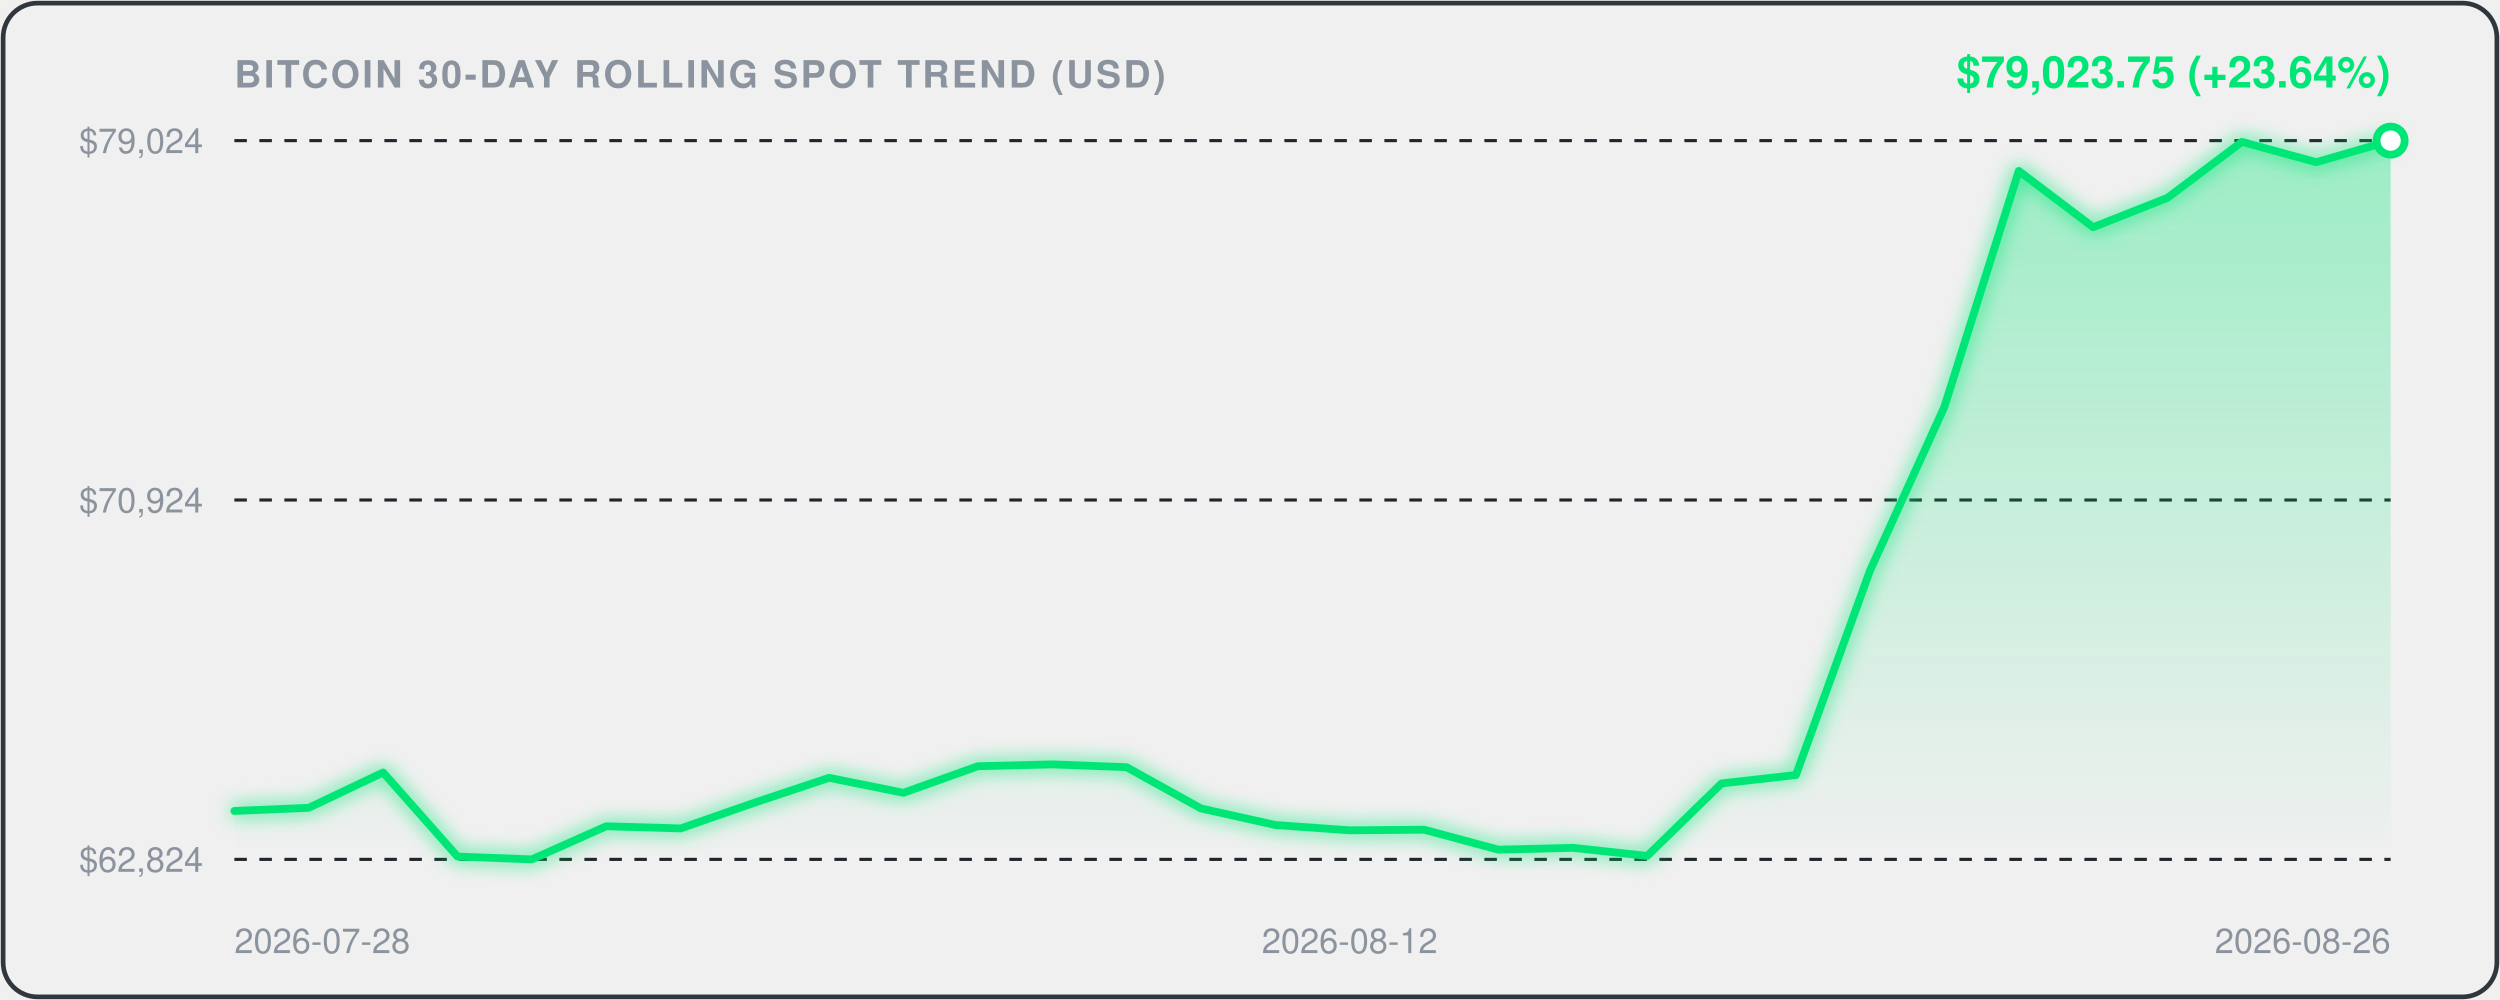
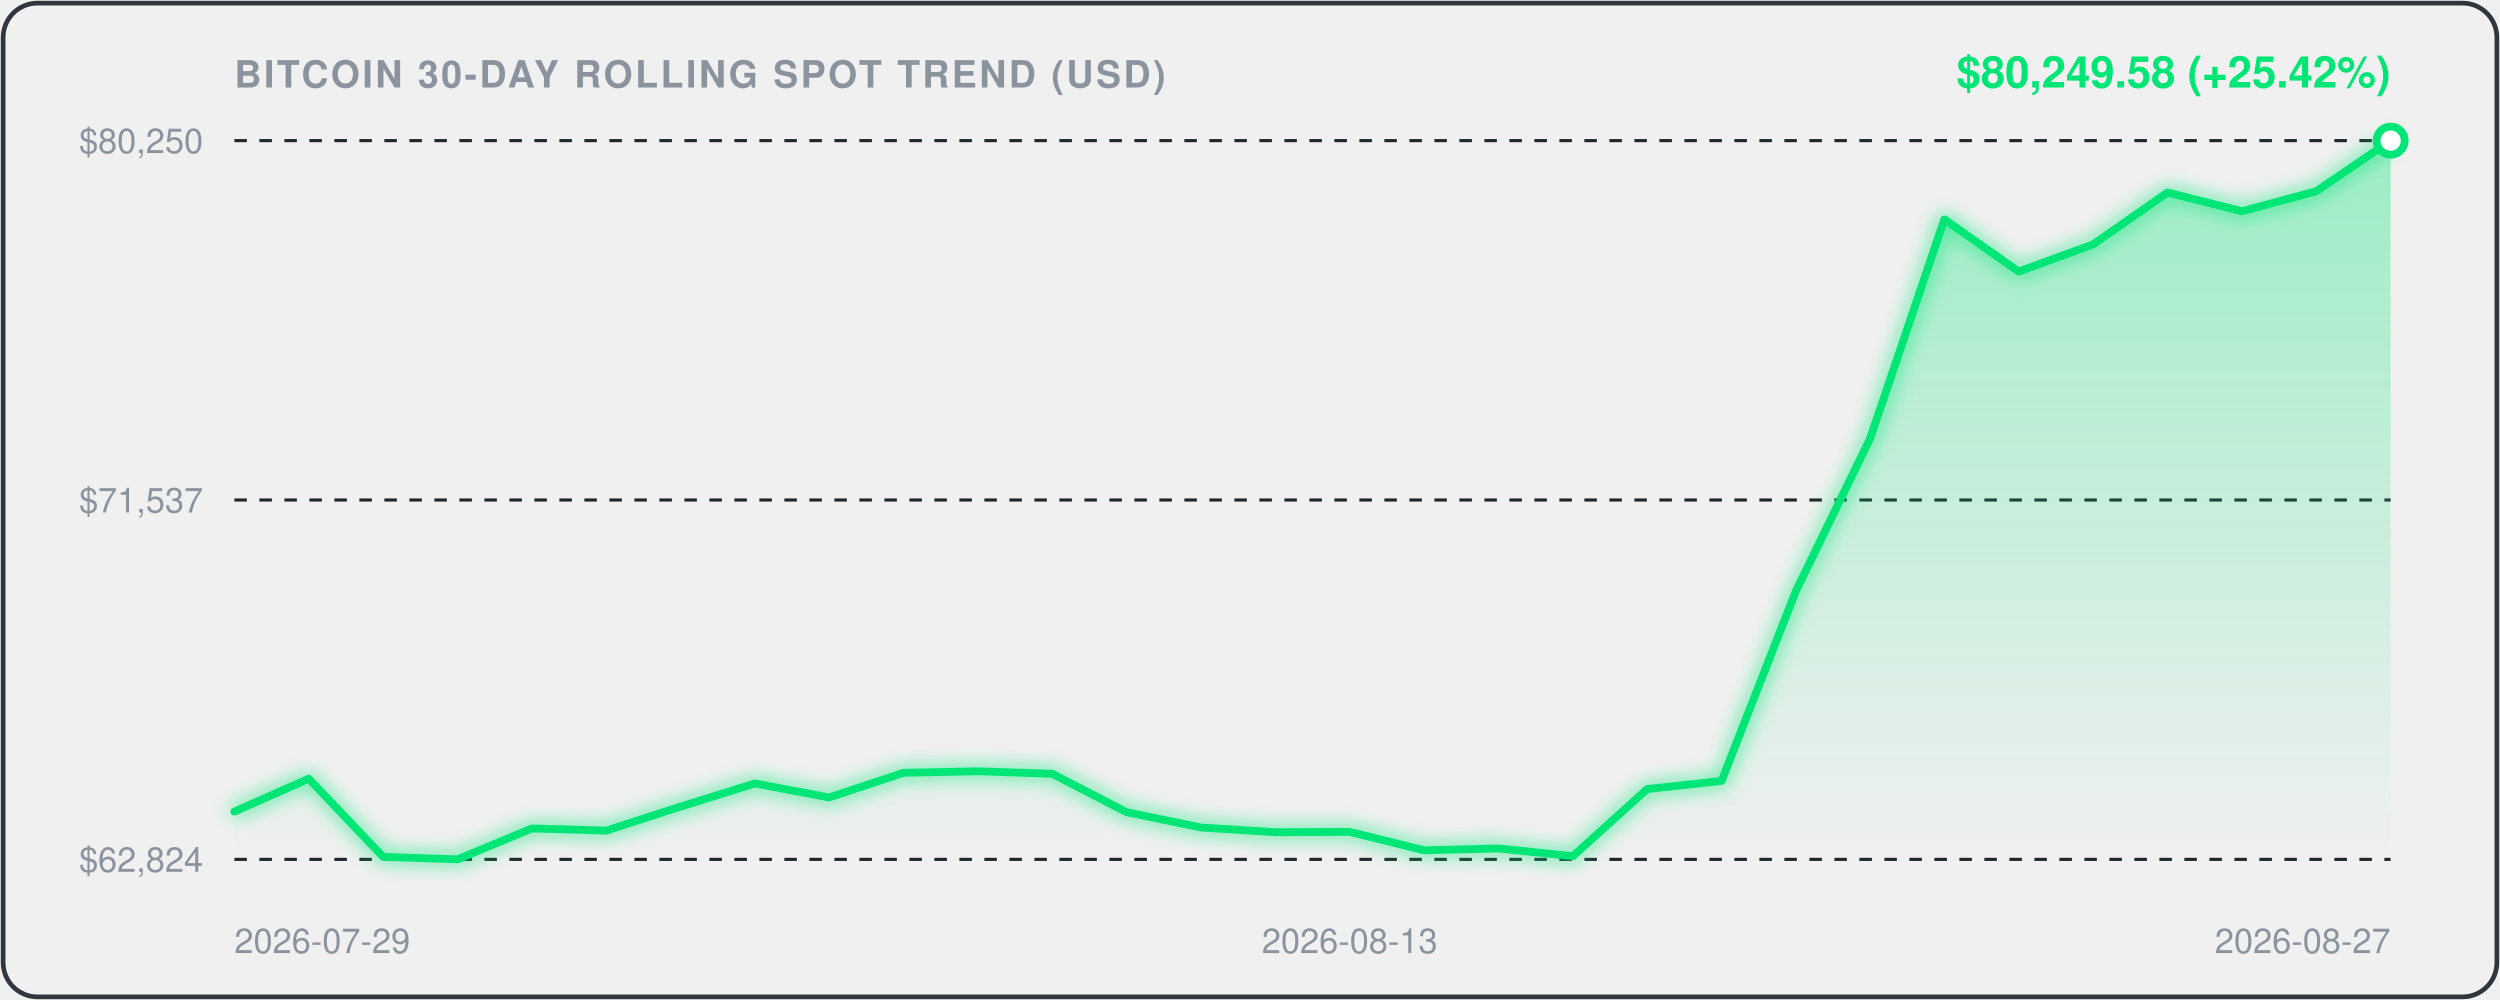
<svg xmlns="http://www.w3.org/2000/svg" viewBox="0 0 800 320" width="100%" height="100%" style="background:#0d1117;border-radius:12px;font-family:-apple-system,BlinkMacSystemFont,'Segoe UI',Helvetica,Arial,sans-serif;">
  <defs>
    <linearGradient id="areaGrad" x1="0" y1="0" x2="0" y2="1">
      <stop offset="0%" stop-color="rgba(0, 230, 118, 0.35)" />
      <stop offset="100%" stop-color="rgba(0, 230, 118, 0.0)" />
    </linearGradient>
    <filter id="glow" x="-20%" y="-20%" width="140%" height="140%">
      <feGaussianBlur stdDeviation="3" result="blur" />
      <feComposite in="SourceGraphic" in2="blur" operator="over" />
    </filter>
  </defs>
  <rect x="1" y="1" width="798" height="318" rx="11" fill="none" stroke="#30363d" stroke-width="1.5" />
  <text x="75" y="28" fill="#8b949e" font-size="12" font-weight="600" letter-spacing="0.8">BITCOIN 30-DAY ROLLING SPOT TREND (USD)</text>
-   <text x="765" y="28" text-anchor="end" fill="#00E676" font-size="14" font-weight="700">$79,023.75 (+23.64%)</text>
+   <text x="765" y="28" text-anchor="end" fill="#00E676" font-size="14" font-weight="700">$80,249.58 (+25.42%)</text>
  <line x1="75" y1="45" x2="765" y2="45" stroke="#21262d" stroke-width="1" stroke-dasharray="4,4" />
-   <text x="65" y="49" text-anchor="end" fill="#8b949e" font-size="11">$79,024</text>
+   <text x="65" y="49" text-anchor="end" fill="#8b949e" font-size="11">$80,250</text>
  <line x1="75" y1="160.0" x2="765" y2="160.0" stroke="#21262d" stroke-width="1" stroke-dasharray="4,4" />
-   <text x="65" y="164.0" text-anchor="end" fill="#8b949e" font-size="11">$70,924</text>
+   <text x="65" y="164.0" text-anchor="end" fill="#8b949e" font-size="11">$71,537</text>
  <line x1="75" y1="275" x2="765" y2="275" stroke="#21262d" stroke-width="1" stroke-dasharray="4,4" />
  <text x="65" y="279" text-anchor="end" fill="#8b949e" font-size="11">$62,824</text>
-   <path d="M 75.0,259.5 L 98.8,258.5 L 122.6,247.2 L 146.4,274.1 L 170.2,275.0 L 194.0,264.4 L 217.8,265.1 L 241.6,256.8 L 265.3,248.9 L 289.1,253.7 L 312.9,245.2 L 336.7,244.6 L 360.5,245.5 L 384.3,258.7 L 408.1,264.0 L 431.9,265.7 L 455.7,265.5 L 479.5,271.9 L 503.3,271.3 L 527.1,273.9 L 550.9,250.7 L 574.7,248.0 L 598.4,182.6 L 622.2,130.2 L 646.0,54.7 L 669.8,72.7 L 693.6,63.3 L 717.4,45.4 L 741.2,51.9 L 765.0,45.0 L 765.0,275.0 L 75.0,275.0 Z" fill="url(#areaGrad)" />
-   <path d="M 75.0,259.5 L 98.8,258.5 L 122.6,247.2 L 146.4,274.1 L 170.2,275.0 L 194.0,264.4 L 217.8,265.1 L 241.6,256.8 L 265.3,248.9 L 289.1,253.7 L 312.9,245.2 L 336.7,244.6 L 360.5,245.5 L 384.3,258.7 L 408.1,264.0 L 431.9,265.7 L 455.7,265.5 L 479.5,271.9 L 503.3,271.3 L 527.1,273.9 L 550.9,250.7 L 574.7,248.0 L 598.4,182.6 L 622.2,130.2 L 646.0,54.7 L 669.8,72.7 L 693.6,63.3 L 717.4,45.4 L 741.2,51.9 L 765.0,45.0" fill="none" stroke="#00E676" stroke-width="2.5" stroke-linecap="round" stroke-linejoin="round" filter="url(#glow)" />
+   <path d="M 75.0,259.7 L 98.8,249.2 L 122.6,274.2 L 146.4,275.0 L 170.2,265.1 L 194.0,265.8 L 217.8,258.1 L 241.6,250.7 L 265.3,255.2 L 289.1,247.3 L 312.9,246.8 L 336.7,247.6 L 360.5,259.9 L 384.3,264.8 L 408.1,266.3 L 431.9,266.2 L 455.7,272.1 L 479.5,271.5 L 503.3,274.0 L 527.1,252.5 L 550.9,249.9 L 574.7,189.1 L 598.4,140.4 L 622.2,70.2 L 646.0,86.9 L 669.8,78.2 L 693.6,61.6 L 717.4,67.6 L 741.2,61.2 L 765.0,45.0 L 765.0,275.0 L 75.0,275.0 Z" fill="url(#areaGrad)" />
+   <path d="M 75.0,259.7 L 98.8,249.2 L 122.6,274.2 L 146.4,275.0 L 170.2,265.1 L 194.0,265.8 L 217.8,258.1 L 241.6,250.7 L 265.3,255.2 L 289.1,247.3 L 312.9,246.8 L 336.7,247.6 L 360.5,259.9 L 384.3,264.8 L 408.1,266.3 L 431.9,266.2 L 455.7,272.1 L 479.5,271.5 L 503.3,274.0 L 527.1,252.5 L 550.9,249.9 L 574.7,189.1 L 598.4,140.4 L 622.2,70.2 L 646.0,86.9 L 669.8,78.2 L 693.6,61.6 L 717.4,67.6 L 741.2,61.2 L 765.0,45.0" fill="none" stroke="#00E676" stroke-width="2.5" stroke-linecap="round" stroke-linejoin="round" filter="url(#glow)" />
  <circle cx="765.0" cy="45.0" r="4.5" fill="#ffffff" stroke="#00E676" stroke-width="2.5" />
-   <text x="75.0" y="305" fill="#8b949e" font-size="11" text-anchor="start">2026-07-28</text>
-   <text x="431.9" y="305" fill="#8b949e" font-size="11" text-anchor="middle">2026-08-12</text>
-   <text x="765.0" y="305" fill="#8b949e" font-size="11" text-anchor="end">2026-08-26</text>
+   <text x="75.0" y="305" fill="#8b949e" font-size="11" text-anchor="start">2026-07-29</text>
+   <text x="431.9" y="305" fill="#8b949e" font-size="11" text-anchor="middle">2026-08-13</text>
+   <text x="765.0" y="305" fill="#8b949e" font-size="11" text-anchor="end">2026-08-27</text>
</svg>
